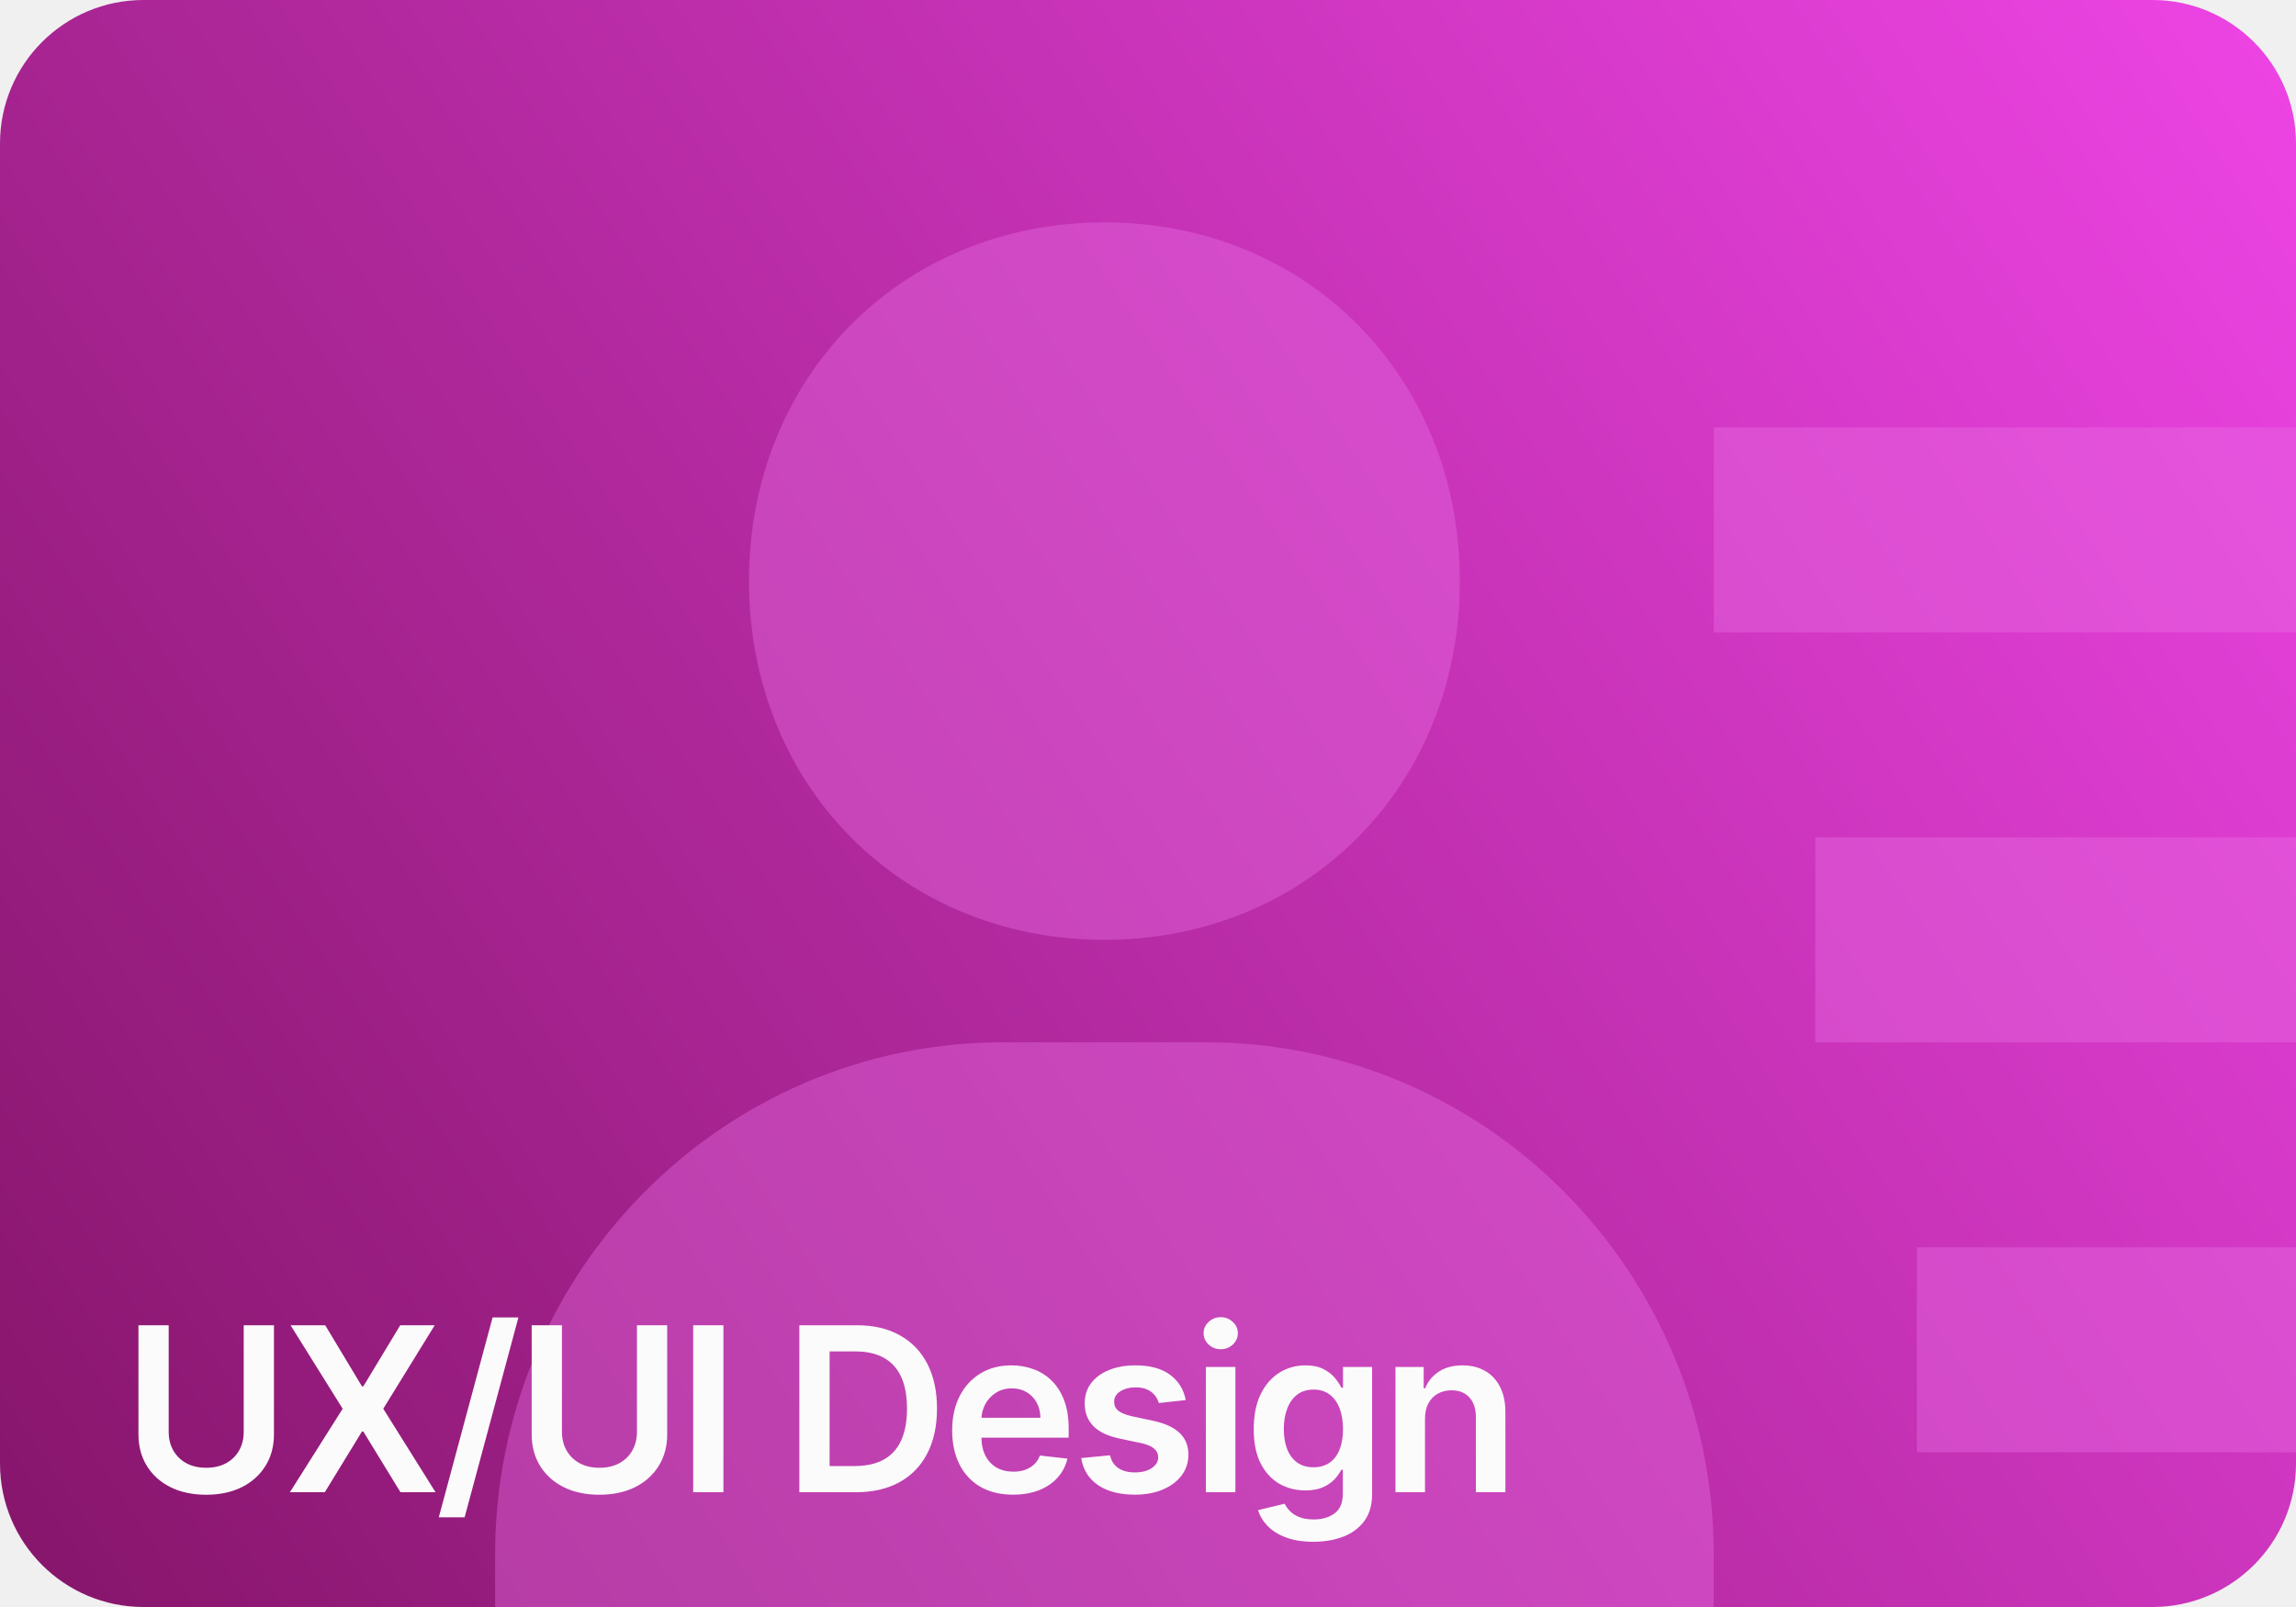
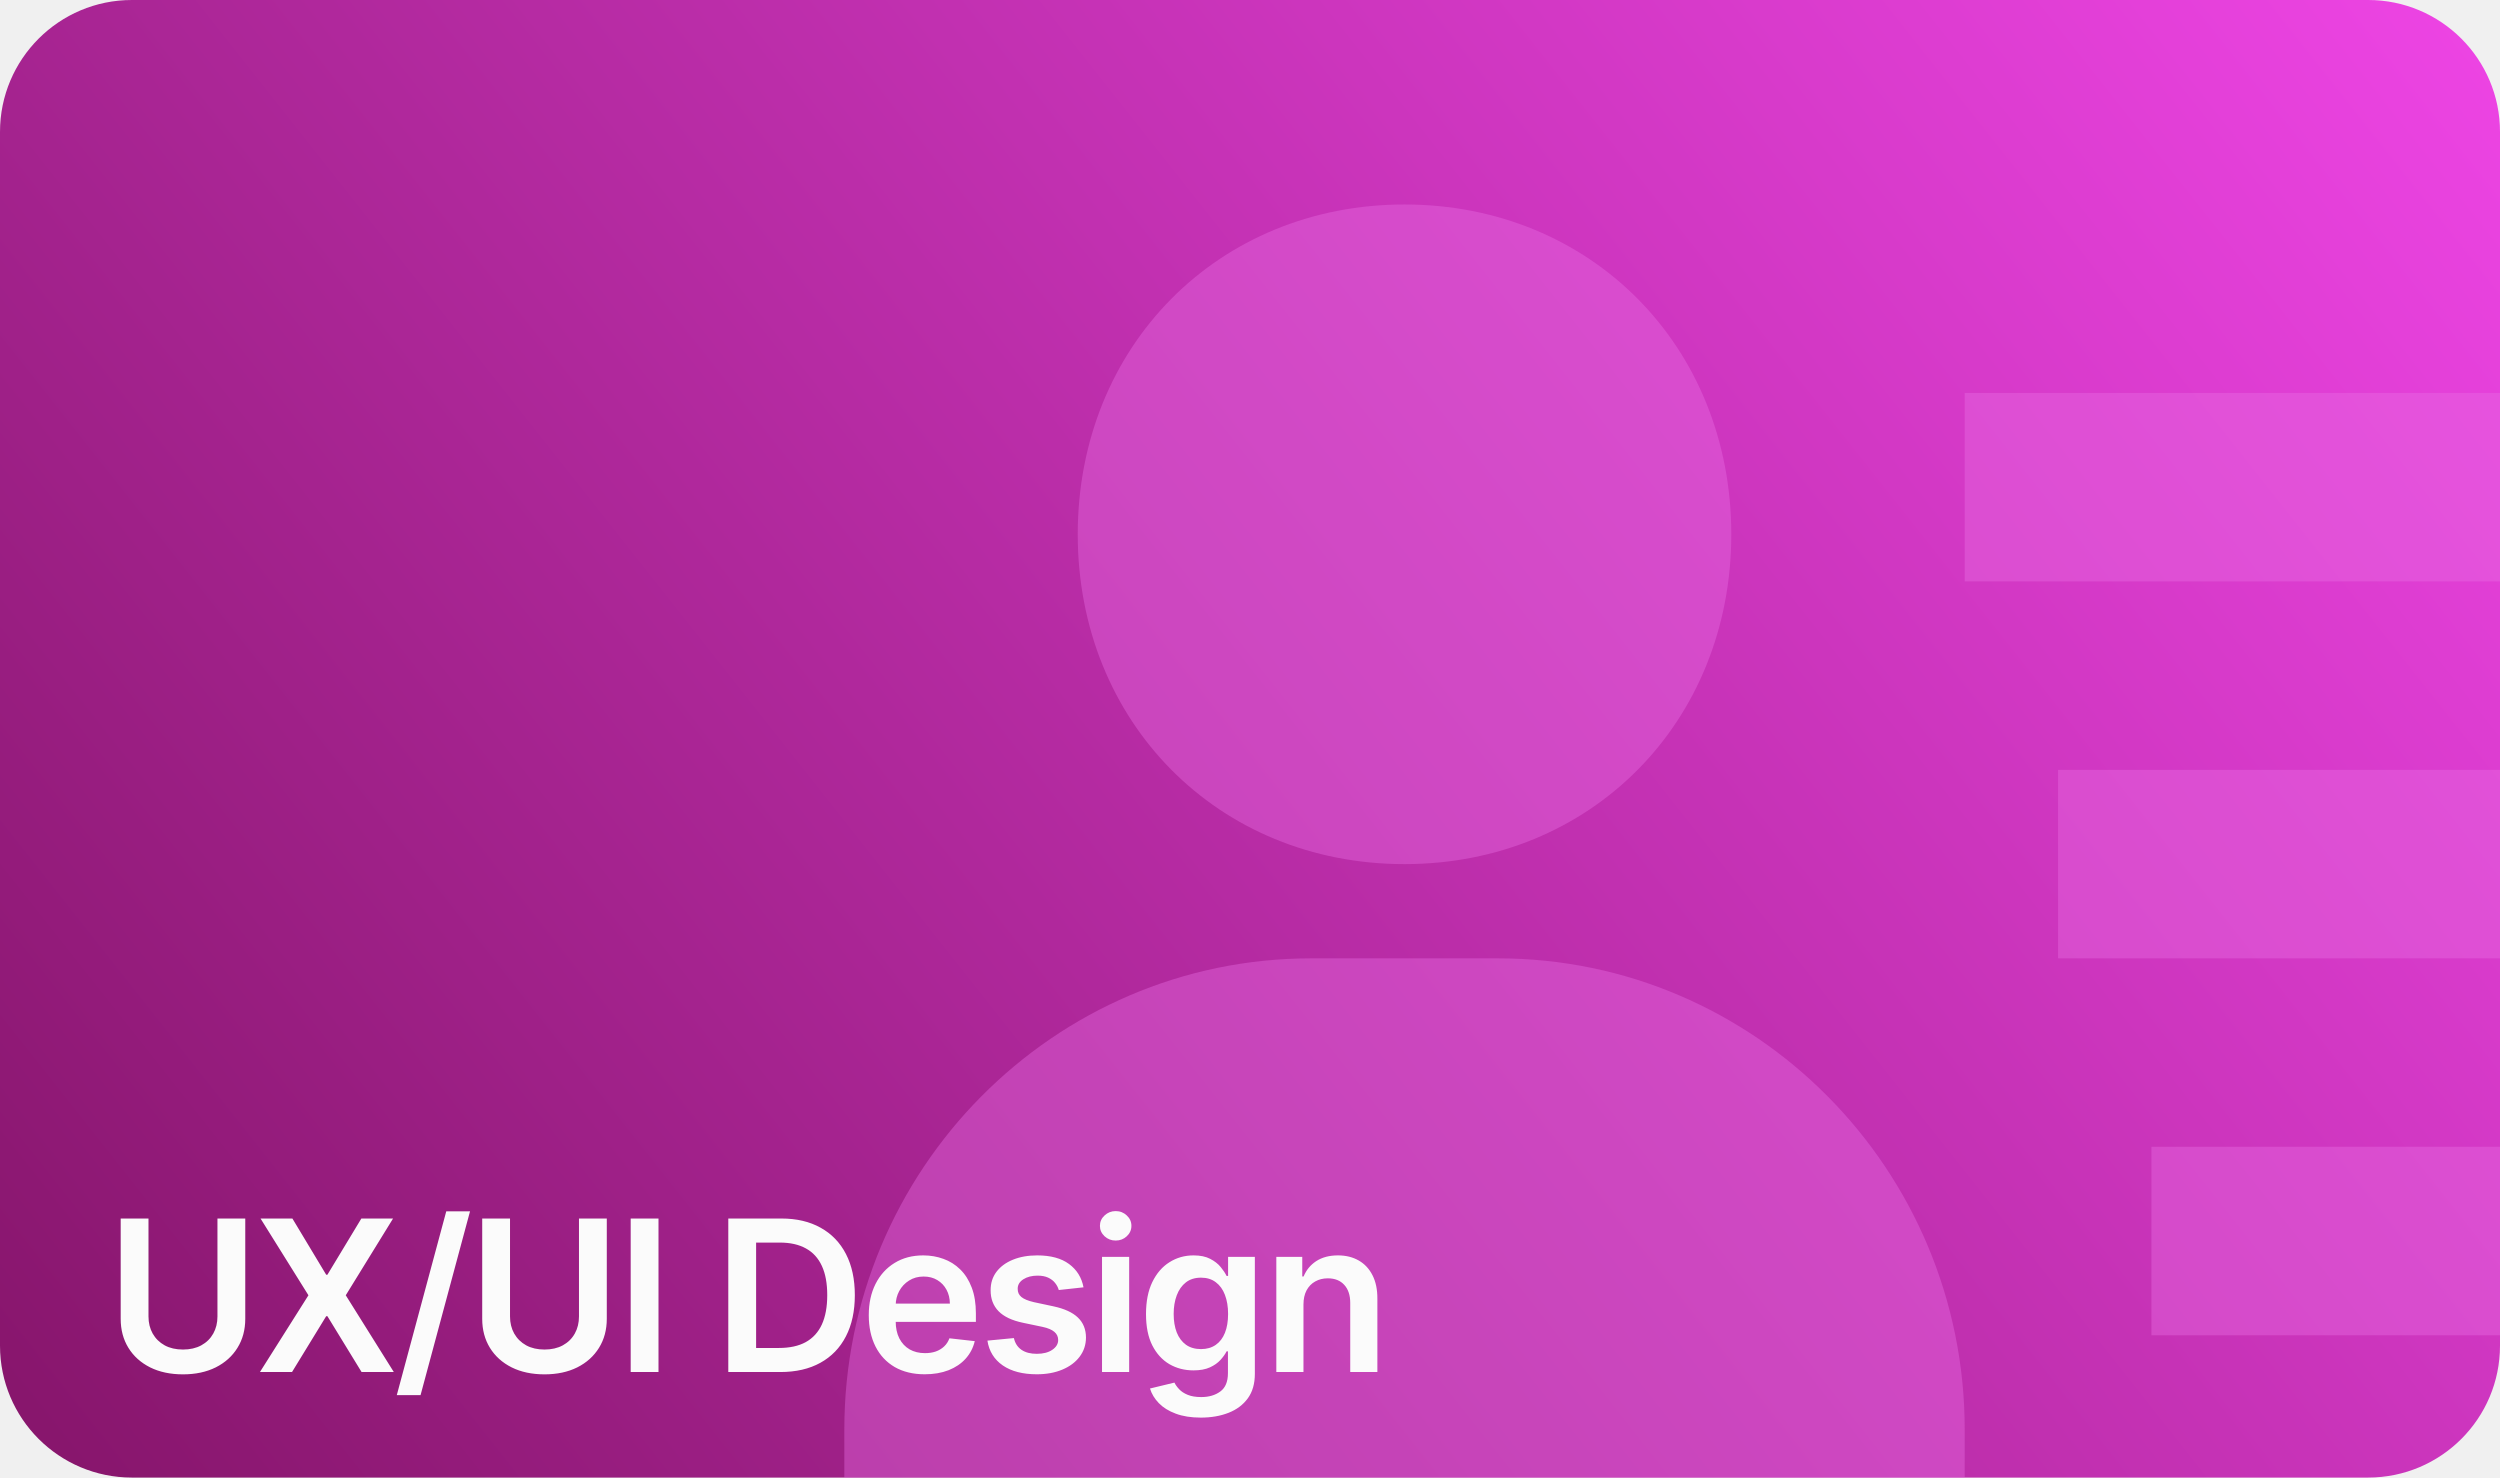
- <svg xmlns="http://www.w3.org/2000/svg" width="320" height="224" viewBox="0 0 320 224" fill="none">
-   <rect width="320" height="224" rx="20" fill="url(#paint0_linear_513_1315)" />
+ <svg xmlns="http://www.w3.org/2000/svg" width="379" height="224" viewBox="0 0 379 224" fill="none">
+   <rect width="379" height="224" rx="20" fill="url(#paint0_linear_513_1315)" />
  <g clip-path="url(#clip0_513_1315)">
-     <path d="M253.004 116.714H352.082V145.286H253.004V116.714ZM267.158 173.857H352.082V202.429H267.158V173.857ZM238.849 59.571H352.082V88.143H238.849V59.571ZM97.308 231H238.849V216.714C238.849 177.329 207.102 145.286 168.079 145.286H139.771C100.748 145.286 69 177.329 69 216.714V231H97.308ZM153.925 131C182.162 131 203.464 109.5 203.464 81C203.464 52.5 182.162 31 153.925 31C125.687 31 104.385 52.5 104.385 81C104.385 109.5 125.687 131 153.925 131Z" fill="#E86FE3" fill-opacity="0.4" />
+     <path d="M312.004 116.714H411.082V145.286H312.004V116.714ZM326.158 173.857H411.082V202.429H326.158V173.857ZM297.849 59.571H411.082V88.143H297.849V59.571ZM156.308 231H297.849V216.714C297.849 177.329 266.102 145.286 227.079 145.286H198.771C159.748 145.286 128 177.329 128 216.714V231H156.308ZM212.925 131C241.162 131 262.464 109.5 262.464 81C262.464 52.5 241.162 31 212.925 31C184.687 31 163.385 52.5 163.385 81C163.385 109.5 184.687 131 212.925 131Z" fill="#E86FE3" fill-opacity="0.4" />
  </g>
-   <path d="M33.966 184.727H38.182V199.932C38.182 201.598 37.788 203.064 37 204.33C36.22 205.595 35.121 206.583 33.705 207.295C32.288 208 30.633 208.352 28.739 208.352C26.837 208.352 25.178 208 23.761 207.295C22.345 206.583 21.246 205.595 20.466 204.33C19.686 203.064 19.296 201.598 19.296 199.932V184.727H23.511V199.58C23.511 200.549 23.724 201.413 24.148 202.17C24.579 202.928 25.186 203.523 25.966 203.955C26.746 204.379 27.671 204.591 28.739 204.591C29.807 204.591 30.731 204.379 31.511 203.955C32.299 203.523 32.905 202.928 33.33 202.17C33.754 201.413 33.966 200.549 33.966 199.58V184.727ZM45.327 184.727L50.452 193.25H50.634L55.782 184.727H60.588L53.418 196.364L60.702 208H55.816L50.634 199.534H50.452L45.27 208H40.407L47.759 196.364L40.497 184.727H45.327ZM72.256 183.636L64.756 211.5H61.154L68.654 183.636H72.256ZM88.773 184.727H92.989V199.932C92.989 201.598 92.595 203.064 91.808 204.33C91.027 205.595 89.929 206.583 88.512 207.295C87.095 208 85.44 208.352 83.546 208.352C81.645 208.352 79.986 208 78.569 207.295C77.152 206.583 76.054 205.595 75.273 204.33C74.493 203.064 74.103 201.598 74.103 199.932V184.727H78.319V199.58C78.319 200.549 78.531 201.413 78.955 202.17C79.387 202.928 79.993 203.523 80.773 203.955C81.554 204.379 82.478 204.591 83.546 204.591C84.614 204.591 85.539 204.379 86.319 203.955C87.107 203.523 87.713 202.928 88.137 202.17C88.561 201.413 88.773 200.549 88.773 199.58V184.727ZM100.828 184.727V208H96.612V184.727H100.828ZM119.297 208H111.41V184.727H119.456C121.767 184.727 123.751 185.193 125.41 186.125C127.077 187.049 128.357 188.379 129.251 190.114C130.145 191.848 130.592 193.924 130.592 196.341C130.592 198.765 130.142 200.848 129.24 202.591C128.346 204.333 127.054 205.67 125.365 206.602C123.683 207.534 121.66 208 119.297 208ZM115.626 204.352H119.092C120.713 204.352 122.066 204.057 123.149 203.466C124.232 202.867 125.047 201.977 125.592 200.795C126.138 199.606 126.41 198.121 126.41 196.341C126.41 194.561 126.138 193.083 125.592 191.909C125.047 190.727 124.24 189.845 123.172 189.261C122.111 188.67 120.793 188.375 119.217 188.375H115.626V204.352ZM141.183 208.341C139.433 208.341 137.922 207.977 136.649 207.25C135.384 206.515 134.411 205.477 133.729 204.136C133.047 202.788 132.706 201.201 132.706 199.375C132.706 197.58 133.047 196.004 133.729 194.648C134.418 193.284 135.38 192.223 136.615 191.466C137.85 190.701 139.301 190.318 140.967 190.318C142.043 190.318 143.058 190.492 144.013 190.841C144.975 191.182 145.824 191.712 146.558 192.432C147.301 193.152 147.884 194.068 148.308 195.182C148.733 196.288 148.945 197.606 148.945 199.136V200.398H134.638V197.625H145.002C144.994 196.837 144.824 196.136 144.49 195.523C144.157 194.902 143.691 194.413 143.092 194.057C142.502 193.701 141.812 193.523 141.024 193.523C140.183 193.523 139.445 193.727 138.808 194.136C138.172 194.538 137.676 195.068 137.32 195.727C136.971 196.379 136.793 197.095 136.786 197.875V200.295C136.786 201.311 136.971 202.182 137.342 202.909C137.714 203.629 138.233 204.182 138.899 204.568C139.566 204.947 140.346 205.136 141.24 205.136C141.839 205.136 142.38 205.053 142.865 204.886C143.35 204.712 143.771 204.458 144.127 204.125C144.483 203.792 144.752 203.379 144.933 202.886L148.774 203.318C148.532 204.333 148.07 205.22 147.388 205.977C146.714 206.727 145.85 207.311 144.797 207.727C143.744 208.136 142.539 208.341 141.183 208.341ZM165.26 195.159L161.51 195.568C161.404 195.189 161.219 194.833 160.954 194.5C160.696 194.167 160.347 193.898 159.908 193.693C159.469 193.489 158.931 193.386 158.294 193.386C157.438 193.386 156.719 193.572 156.135 193.943C155.56 194.314 155.275 194.795 155.283 195.386C155.275 195.894 155.461 196.307 155.84 196.625C156.226 196.943 156.863 197.205 157.749 197.409L160.726 198.045C162.378 198.402 163.605 198.966 164.408 199.739C165.219 200.511 165.628 201.523 165.635 202.773C165.628 203.871 165.306 204.841 164.669 205.682C164.041 206.515 163.166 207.167 162.044 207.636C160.923 208.106 159.635 208.341 158.181 208.341C156.044 208.341 154.325 207.894 153.022 207C151.719 206.098 150.942 204.845 150.692 203.239L154.704 202.852C154.885 203.64 155.272 204.235 155.863 204.636C156.454 205.038 157.222 205.239 158.169 205.239C159.147 205.239 159.931 205.038 160.522 204.636C161.12 204.235 161.419 203.739 161.419 203.148C161.419 202.648 161.226 202.235 160.84 201.909C160.461 201.583 159.87 201.333 159.067 201.159L156.09 200.534C154.416 200.186 153.177 199.598 152.374 198.773C151.571 197.939 151.173 196.886 151.181 195.614C151.173 194.538 151.465 193.606 152.056 192.818C152.654 192.023 153.484 191.409 154.544 190.977C155.613 190.538 156.844 190.318 158.238 190.318C160.283 190.318 161.893 190.754 163.067 191.625C164.249 192.496 164.98 193.674 165.26 195.159ZM168.067 208V190.545H172.181V208H168.067ZM170.136 188.068C169.484 188.068 168.923 187.852 168.454 187.42C167.984 186.981 167.749 186.455 167.749 185.841C167.749 185.22 167.984 184.693 168.454 184.261C168.923 183.822 169.484 183.602 170.136 183.602C170.795 183.602 171.355 183.822 171.817 184.261C172.287 184.693 172.522 185.22 172.522 185.841C172.522 186.455 172.287 186.981 171.817 187.42C171.355 187.852 170.795 188.068 170.136 188.068ZM183.042 214.909C181.565 214.909 180.296 214.708 179.235 214.307C178.175 213.913 177.322 213.383 176.678 212.716C176.034 212.049 175.587 211.311 175.337 210.5L179.042 209.602C179.209 209.943 179.451 210.28 179.769 210.614C180.087 210.955 180.516 211.235 181.053 211.455C181.599 211.682 182.284 211.795 183.11 211.795C184.277 211.795 185.243 211.511 186.008 210.943C186.773 210.383 187.156 209.458 187.156 208.17V204.864H186.951C186.739 205.288 186.428 205.723 186.019 206.17C185.618 206.617 185.084 206.992 184.417 207.295C183.758 207.598 182.928 207.75 181.928 207.75C180.587 207.75 179.372 207.436 178.281 206.807C177.197 206.17 176.334 205.223 175.69 203.966C175.053 202.701 174.735 201.117 174.735 199.216C174.735 197.299 175.053 195.682 175.69 194.364C176.334 193.038 177.201 192.034 178.292 191.352C179.383 190.663 180.599 190.318 181.94 190.318C182.962 190.318 183.803 190.492 184.462 190.841C185.129 191.182 185.659 191.595 186.053 192.08C186.447 192.557 186.747 193.008 186.951 193.432H187.178V190.545H191.235V208.284C191.235 209.777 190.879 211.011 190.167 211.989C189.455 212.966 188.481 213.697 187.247 214.182C186.012 214.667 184.61 214.909 183.042 214.909ZM183.076 204.523C183.947 204.523 184.69 204.311 185.303 203.886C185.917 203.462 186.383 202.852 186.701 202.057C187.019 201.261 187.178 200.307 187.178 199.193C187.178 198.095 187.019 197.133 186.701 196.307C186.391 195.481 185.928 194.841 185.315 194.386C184.709 193.924 183.962 193.693 183.076 193.693C182.159 193.693 181.394 193.932 180.781 194.409C180.167 194.886 179.705 195.542 179.394 196.375C179.084 197.201 178.928 198.14 178.928 199.193C178.928 200.261 179.084 201.197 179.394 202C179.712 202.795 180.178 203.417 180.792 203.864C181.413 204.303 182.175 204.523 183.076 204.523ZM198.605 197.773V208H194.491V190.545H198.423V193.511H198.628C199.029 192.534 199.669 191.758 200.548 191.182C201.434 190.606 202.529 190.318 203.832 190.318C205.037 190.318 206.086 190.576 206.98 191.091C207.881 191.606 208.578 192.352 209.071 193.33C209.571 194.307 209.817 195.492 209.809 196.886V208H205.696V197.523C205.696 196.356 205.393 195.443 204.787 194.784C204.188 194.125 203.359 193.795 202.298 193.795C201.578 193.795 200.938 193.955 200.378 194.273C199.824 194.583 199.389 195.034 199.071 195.625C198.76 196.216 198.605 196.932 198.605 197.773Z" fill="#FBFBFB" />
+   <path d="M32.966 184.727H37.182V199.932C37.182 201.598 36.788 203.064 36 204.33C35.22 205.595 34.121 206.583 32.705 207.295C31.288 208 29.633 208.352 27.739 208.352C25.837 208.352 24.178 208 22.761 207.295C21.345 206.583 20.246 205.595 19.466 204.33C18.686 203.064 18.296 201.598 18.296 199.932V184.727H22.511V199.58C22.511 200.549 22.724 201.413 23.148 202.17C23.579 202.928 24.186 203.523 24.966 203.955C25.746 204.379 26.671 204.591 27.739 204.591C28.807 204.591 29.731 204.379 30.511 203.955C31.299 203.523 31.905 202.928 32.33 202.17C32.754 201.413 32.966 200.549 32.966 199.58V184.727ZM44.327 184.727L49.452 193.25H49.634L54.782 184.727H59.588L52.418 196.364L59.702 208H54.816L49.634 199.534H49.452L44.27 208H39.407L46.759 196.364L39.497 184.727H44.327ZM71.256 183.636L63.756 211.5H60.154L67.654 183.636H71.256ZM87.773 184.727H91.989V199.932C91.989 201.598 91.595 203.064 90.808 204.33C90.027 205.595 88.929 206.583 87.512 207.295C86.095 208 84.44 208.352 82.546 208.352C80.645 208.352 78.986 208 77.569 207.295C76.152 206.583 75.054 205.595 74.273 204.33C73.493 203.064 73.103 201.598 73.103 199.932V184.727H77.319V199.58C77.319 200.549 77.531 201.413 77.955 202.17C78.387 202.928 78.993 203.523 79.773 203.955C80.554 204.379 81.478 204.591 82.546 204.591C83.614 204.591 84.539 204.379 85.319 203.955C86.107 203.523 86.713 202.928 87.137 202.17C87.561 201.413 87.773 200.549 87.773 199.58V184.727ZM99.828 184.727V208H95.612V184.727H99.828ZM118.297 208H110.41V184.727H118.456C120.767 184.727 122.751 185.193 124.41 186.125C126.077 187.049 127.357 188.379 128.251 190.114C129.145 191.848 129.592 193.924 129.592 196.341C129.592 198.765 129.142 200.848 128.24 202.591C127.346 204.333 126.054 205.67 124.365 206.602C122.683 207.534 120.66 208 118.297 208ZM114.626 204.352H118.092C119.713 204.352 121.066 204.057 122.149 203.466C123.232 202.867 124.047 201.977 124.592 200.795C125.138 199.606 125.41 198.121 125.41 196.341C125.41 194.561 125.138 193.083 124.592 191.909C124.047 190.727 123.24 189.845 122.172 189.261C121.111 188.67 119.793 188.375 118.217 188.375H114.626V204.352ZM140.183 208.341C138.433 208.341 136.922 207.977 135.649 207.25C134.384 206.515 133.411 205.477 132.729 204.136C132.047 202.788 131.706 201.201 131.706 199.375C131.706 197.58 132.047 196.004 132.729 194.648C133.418 193.284 134.38 192.223 135.615 191.466C136.85 190.701 138.301 190.318 139.967 190.318C141.043 190.318 142.058 190.492 143.013 190.841C143.975 191.182 144.824 191.712 145.558 192.432C146.301 193.152 146.884 194.068 147.308 195.182C147.733 196.288 147.945 197.606 147.945 199.136V200.398H133.638V197.625H144.002C143.994 196.837 143.824 196.136 143.49 195.523C143.157 194.902 142.691 194.413 142.092 194.057C141.502 193.701 140.812 193.523 140.024 193.523C139.183 193.523 138.445 193.727 137.808 194.136C137.172 194.538 136.676 195.068 136.32 195.727C135.971 196.379 135.793 197.095 135.786 197.875V200.295C135.786 201.311 135.971 202.182 136.342 202.909C136.714 203.629 137.233 204.182 137.899 204.568C138.566 204.947 139.346 205.136 140.24 205.136C140.839 205.136 141.38 205.053 141.865 204.886C142.35 204.712 142.771 204.458 143.127 204.125C143.483 203.792 143.752 203.379 143.933 202.886L147.774 203.318C147.532 204.333 147.07 205.22 146.388 205.977C145.714 206.727 144.85 207.311 143.797 207.727C142.744 208.136 141.539 208.341 140.183 208.341ZM164.26 195.159L160.51 195.568C160.404 195.189 160.219 194.833 159.954 194.5C159.696 194.167 159.347 193.898 158.908 193.693C158.469 193.489 157.931 193.386 157.294 193.386C156.438 193.386 155.719 193.572 155.135 193.943C154.56 194.314 154.275 194.795 154.283 195.386C154.275 195.894 154.461 196.307 154.84 196.625C155.226 196.943 155.863 197.205 156.749 197.409L159.726 198.045C161.378 198.402 162.605 198.966 163.408 199.739C164.219 200.511 164.628 201.523 164.635 202.773C164.628 203.871 164.306 204.841 163.669 205.682C163.041 206.515 162.166 207.167 161.044 207.636C159.923 208.106 158.635 208.341 157.181 208.341C155.044 208.341 153.325 207.894 152.022 207C150.719 206.098 149.942 204.845 149.692 203.239L153.704 202.852C153.885 203.64 154.272 204.235 154.863 204.636C155.454 205.038 156.222 205.239 157.169 205.239C158.147 205.239 158.931 205.038 159.522 204.636C160.12 204.235 160.419 203.739 160.419 203.148C160.419 202.648 160.226 202.235 159.84 201.909C159.461 201.583 158.87 201.333 158.067 201.159L155.09 200.534C153.416 200.186 152.177 199.598 151.374 198.773C150.571 197.939 150.173 196.886 150.181 195.614C150.173 194.538 150.465 193.606 151.056 192.818C151.654 192.023 152.484 191.409 153.544 190.977C154.613 190.538 155.844 190.318 157.238 190.318C159.283 190.318 160.893 190.754 162.067 191.625C163.249 192.496 163.98 193.674 164.26 195.159ZM167.067 208V190.545H171.181V208H167.067ZM169.136 188.068C168.484 188.068 167.923 187.852 167.454 187.42C166.984 186.981 166.749 186.455 166.749 185.841C166.749 185.22 166.984 184.693 167.454 184.261C167.923 183.822 168.484 183.602 169.136 183.602C169.795 183.602 170.355 183.822 170.817 184.261C171.287 184.693 171.522 185.22 171.522 185.841C171.522 186.455 171.287 186.981 170.817 187.42C170.355 187.852 169.795 188.068 169.136 188.068ZM182.042 214.909C180.565 214.909 179.296 214.708 178.235 214.307C177.175 213.913 176.322 213.383 175.678 212.716C175.034 212.049 174.587 211.311 174.337 210.5L178.042 209.602C178.209 209.943 178.451 210.28 178.769 210.614C179.087 210.955 179.516 211.235 180.053 211.455C180.599 211.682 181.284 211.795 182.11 211.795C183.277 211.795 184.243 211.511 185.008 210.943C185.773 210.383 186.156 209.458 186.156 208.17V204.864H185.951C185.739 205.288 185.428 205.723 185.019 206.17C184.618 206.617 184.084 206.992 183.417 207.295C182.758 207.598 181.928 207.75 180.928 207.75C179.587 207.75 178.372 207.436 177.281 206.807C176.197 206.17 175.334 205.223 174.69 203.966C174.053 202.701 173.735 201.117 173.735 199.216C173.735 197.299 174.053 195.682 174.69 194.364C175.334 193.038 176.201 192.034 177.292 191.352C178.383 190.663 179.599 190.318 180.94 190.318C181.962 190.318 182.803 190.492 183.462 190.841C184.129 191.182 184.659 191.595 185.053 192.08C185.447 192.557 185.747 193.008 185.951 193.432H186.178V190.545H190.235V208.284C190.235 209.777 189.879 211.011 189.167 211.989C188.455 212.966 187.481 213.697 186.247 214.182C185.012 214.667 183.61 214.909 182.042 214.909ZM182.076 204.523C182.947 204.523 183.69 204.311 184.303 203.886C184.917 203.462 185.383 202.852 185.701 202.057C186.019 201.261 186.178 200.307 186.178 199.193C186.178 198.095 186.019 197.133 185.701 196.307C185.391 195.481 184.928 194.841 184.315 194.386C183.709 193.924 182.962 193.693 182.076 193.693C181.159 193.693 180.394 193.932 179.781 194.409C179.167 194.886 178.705 195.542 178.394 196.375C178.084 197.201 177.928 198.14 177.928 199.193C177.928 200.261 178.084 201.197 178.394 202C178.712 202.795 179.178 203.417 179.792 203.864C180.413 204.303 181.175 204.523 182.076 204.523ZM197.605 197.773V208H193.491V190.545H197.423V193.511H197.628C198.029 192.534 198.669 191.758 199.548 191.182C200.434 190.606 201.529 190.318 202.832 190.318C204.037 190.318 205.086 190.576 205.98 191.091C206.881 191.606 207.578 192.352 208.071 193.33C208.571 194.307 208.817 195.492 208.809 196.886V208H204.696V197.523C204.696 196.356 204.393 195.443 203.787 194.784C203.188 194.125 202.359 193.795 201.298 193.795C200.578 193.795 199.938 193.955 199.378 194.273C198.824 194.583 198.389 195.034 198.071 195.625C197.76 196.216 197.605 196.932 197.605 197.773Z" fill="#FBFBFB" />
  <defs>
-     <linearGradient id="paint0_linear_513_1315" x1="350.5" y1="-34.5" x2="-57" y2="237.5" gradientUnits="userSpaceOnUse">
+     <linearGradient id="paint0_linear_513_1315" x1="415.123" y1="-34.5" x2="-14.215" y2="304.914" gradientUnits="userSpaceOnUse">
      <stop stop-color="#FA4AF3" />
      <stop offset="1" stop-color="#770E59" />
    </linearGradient>
    <clipPath id="clip0_513_1315">
-       <rect width="263" height="206" fill="white" transform="translate(57 18)" />
+       <rect width="263" height="206" fill="white" transform="translate(116 18)" />
    </clipPath>
  </defs>
</svg>
